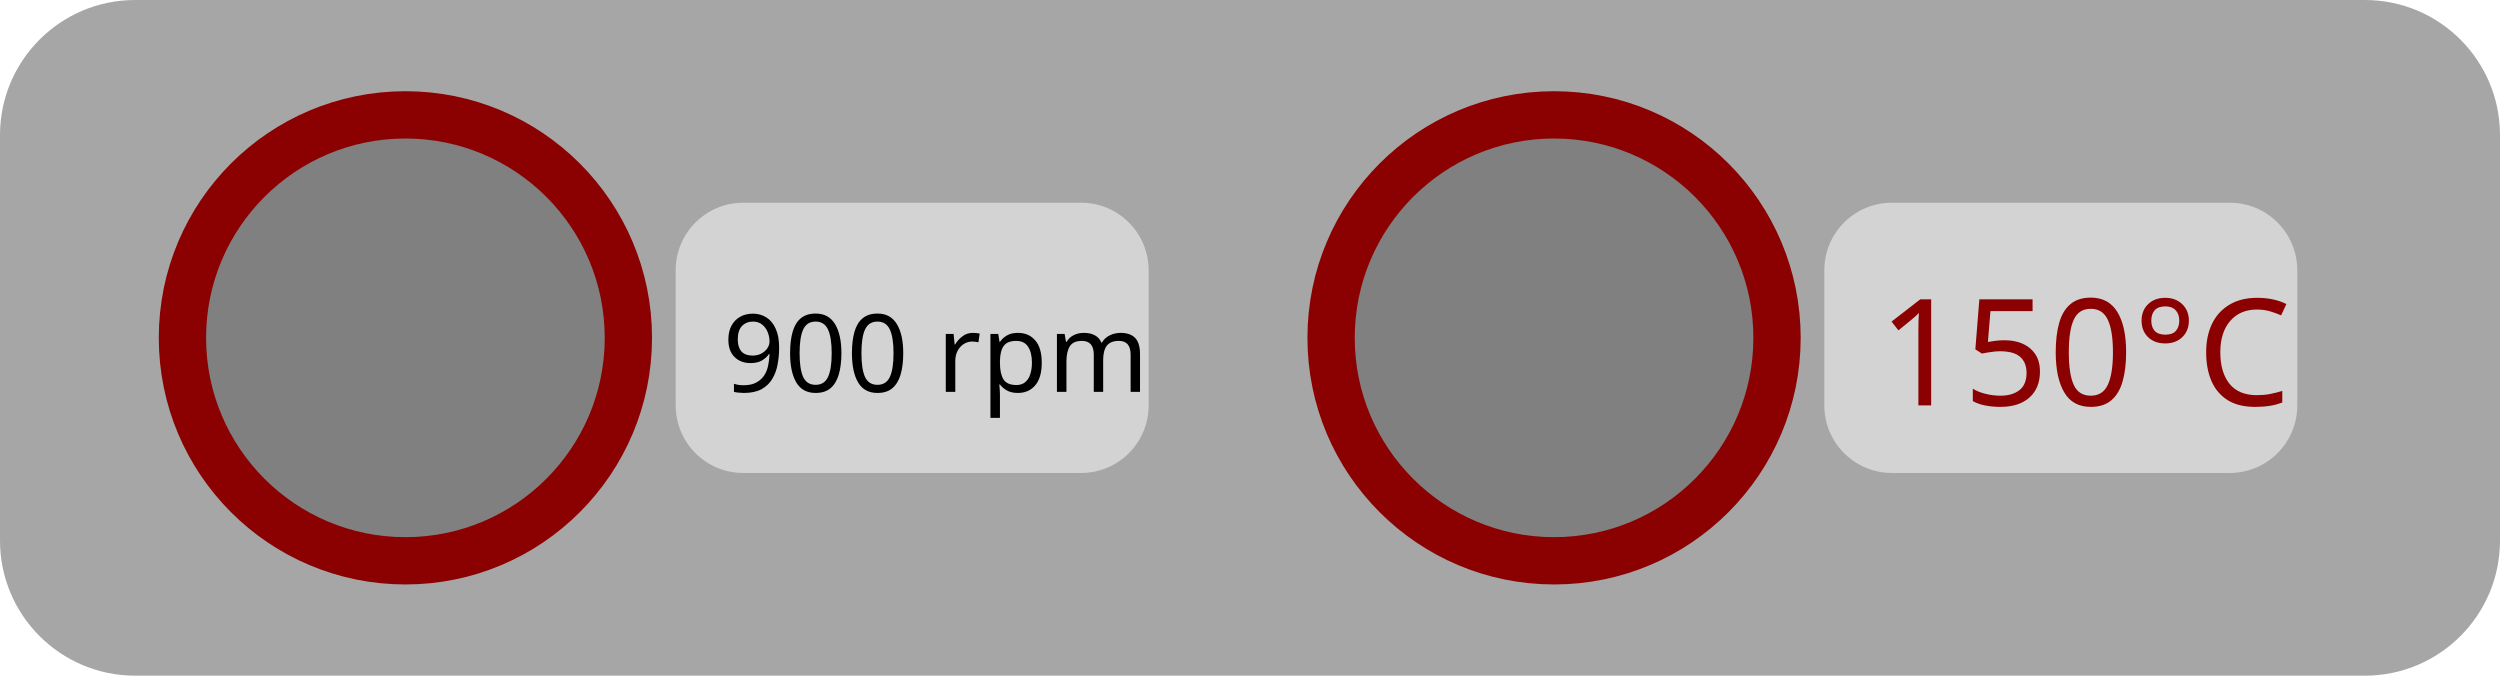
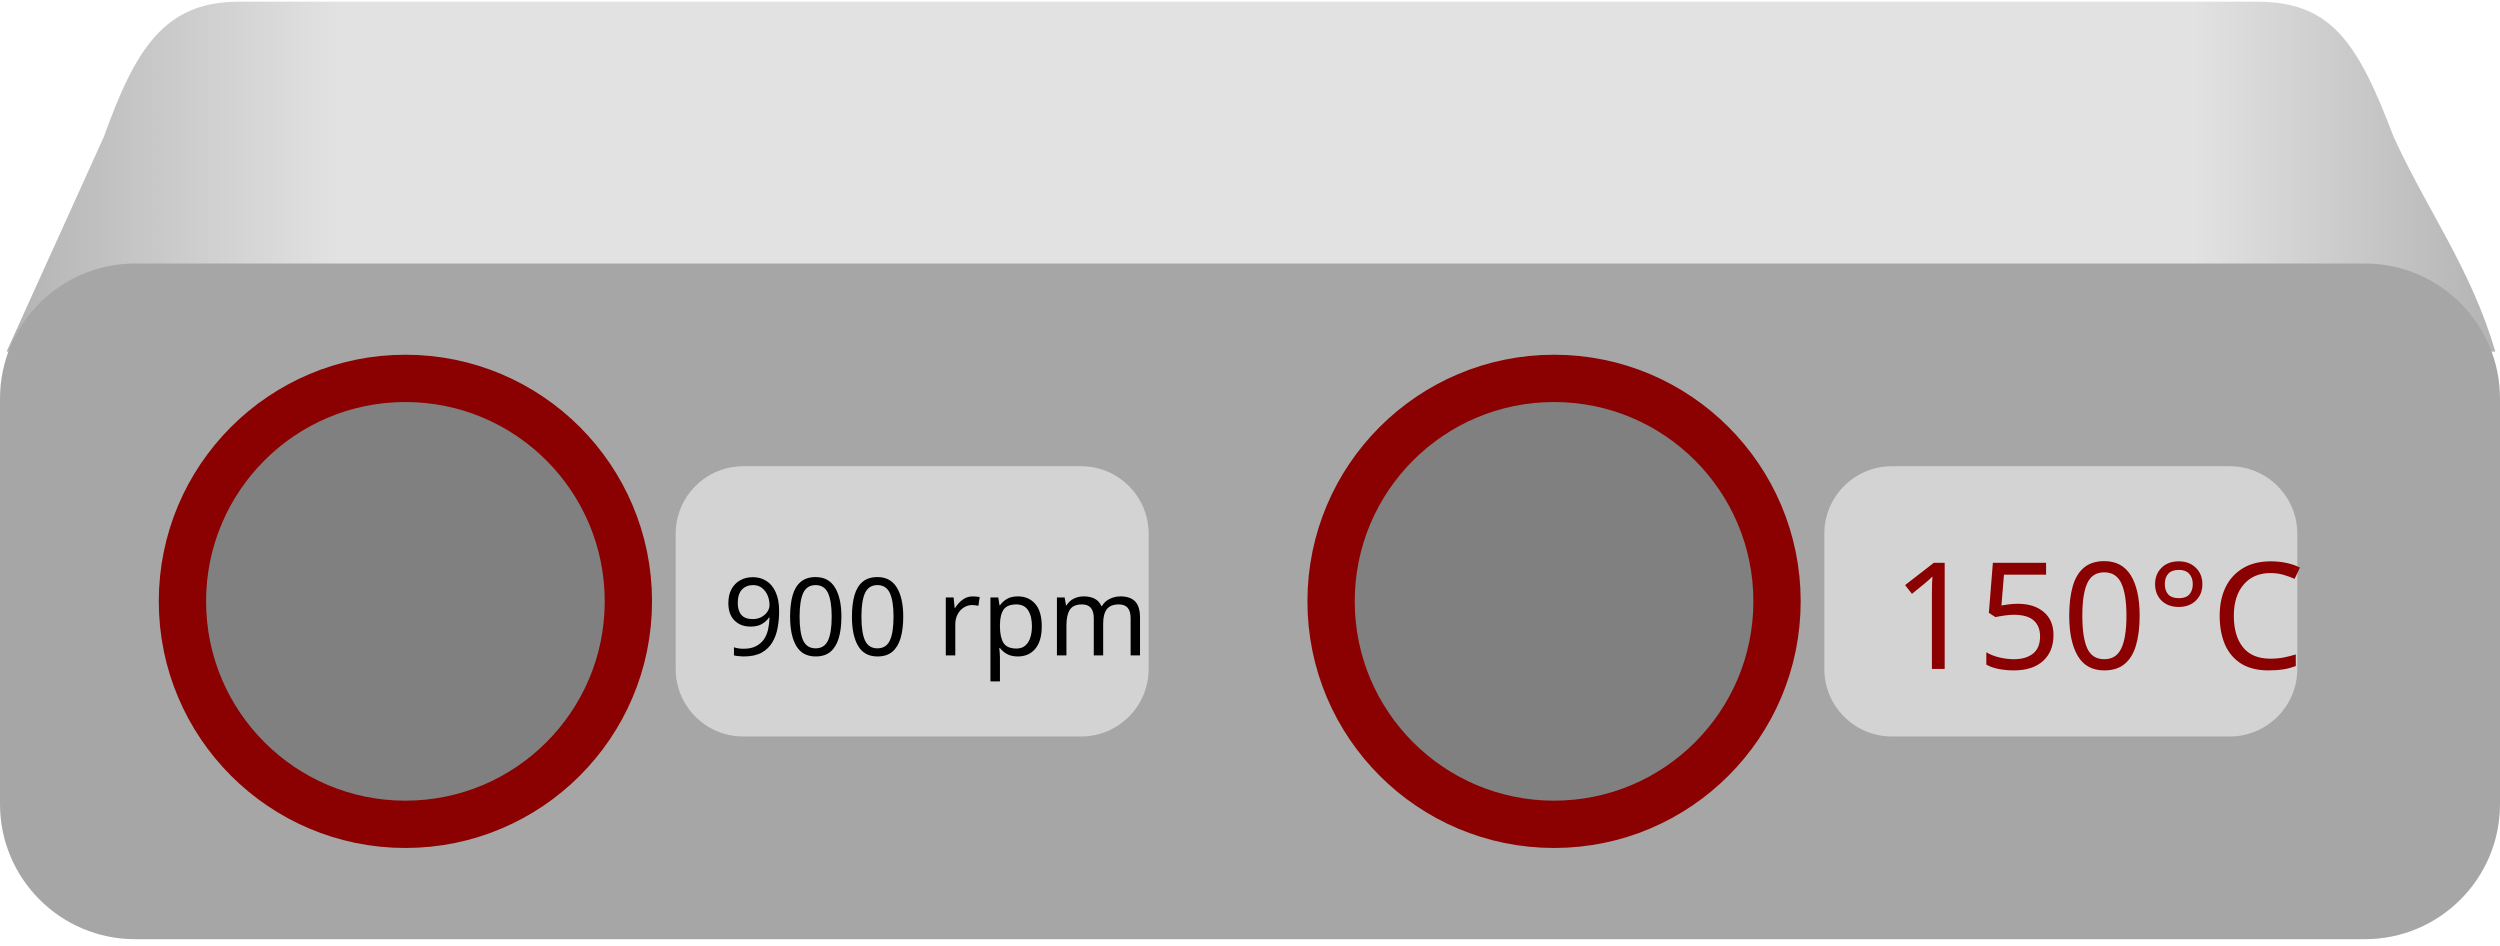
- <svg xmlns="http://www.w3.org/2000/svg" text-rendering="geometricPrecision" viewBox="0 0 370 100" shape-rendering="geometricPrecision" style="white-space: pre;">
-   <rect rx="20" ry="20" width="370" height="100" stroke="none" fill="#a6a6a6" stroke-width="1px" transform="translate(0,-250) translate(0,250)" />
-   <ellipse stroke="#8b0000" stroke-width="7px" fill="#808080" rx="33" ry="33" transform="translate(0,-250) translate(60,300)" />
-   <ellipse stroke="#8b0000" stroke-width="7px" fill="#808080" rx="33" ry="33" transform="translate(0,-250) translate(230,300)" />
-   <rect rx="10" ry="10" width="70" height="40" stroke="none" fill="#d3d3d3" stroke-width="1px" transform="translate(0,-250) translate(100,280)" />
-   <rect rx="10" ry="10" width="70" height="40" stroke="none" fill="#d3d3d3" stroke-width="1px" transform="translate(0,-250) translate(270,280)" />
-   <text font-size="16" font-family="impact" stroke="none" fill="#000000" stroke-width="1px" transform="translate(0,-250) translate(107,308)">900 rpm</text>
-   <text font-size="22" font-family="impact" fill="#8b0000" stroke="none" stroke-width="1px" transform="translate(278,60)">150°C</text>
+ <svg xmlns="http://www.w3.org/2000/svg" text-rendering="geometricPrecision" viewBox="0 0 370 140" shape-rendering="geometricPrecision" style="white-space: pre;">
+   <defs>
+     <linearGradient id="Grd-0" x1="0" y1="24.34" x2="370.65" y2="24.34" gradientUnits="userSpaceOnUse">
+       <stop offset="0" stop-color="#b2b2b2" />
+       <stop offset="0.135" stop-color="#e2e2e2" />
+       <stop offset="0.876" stop-color="#e2e2e2" />
+       <stop offset="1" stop-color="#b2b2b2" />
+     </linearGradient>
+   </defs>
+   <path fill="url(#Grd-0)" d="M35.37,0.25H334c11.05,0,14.93,6,20.26,20,4.88,10.73,11.46,19.53,15.05,31.79H0.97L15.37,20.25C20.05,7.23,24.32,0.25,35.37,0.25Z" />
+   <rect rx="20" ry="20" width="370" height="100" fill="#a6a6a6" transform="translate(0,39)" />
+   <ellipse stroke="#8b0000" stroke-width="7" fill="#808080" rx="33" ry="33" transform="translate(60,89)" />
+   <ellipse stroke="#8b0000" stroke-width="7" fill="#808080" rx="33" ry="33" transform="translate(230,89)" />
+   <rect rx="10" ry="10" width="70" height="40" fill="#d3d3d3" transform="translate(100,69)" />
+   <rect rx="10" ry="10" width="70" height="40" fill="#d3d3d3" transform="translate(270,69)" />
+   <text font-size="16" font-family="impact" fill="#000000" transform="translate(107,97)">900 rpm</text>
+   <text font-size="22" font-family="impact" fill="#8b0000" transform="translate(280,99)">150°C</text>
</svg>
